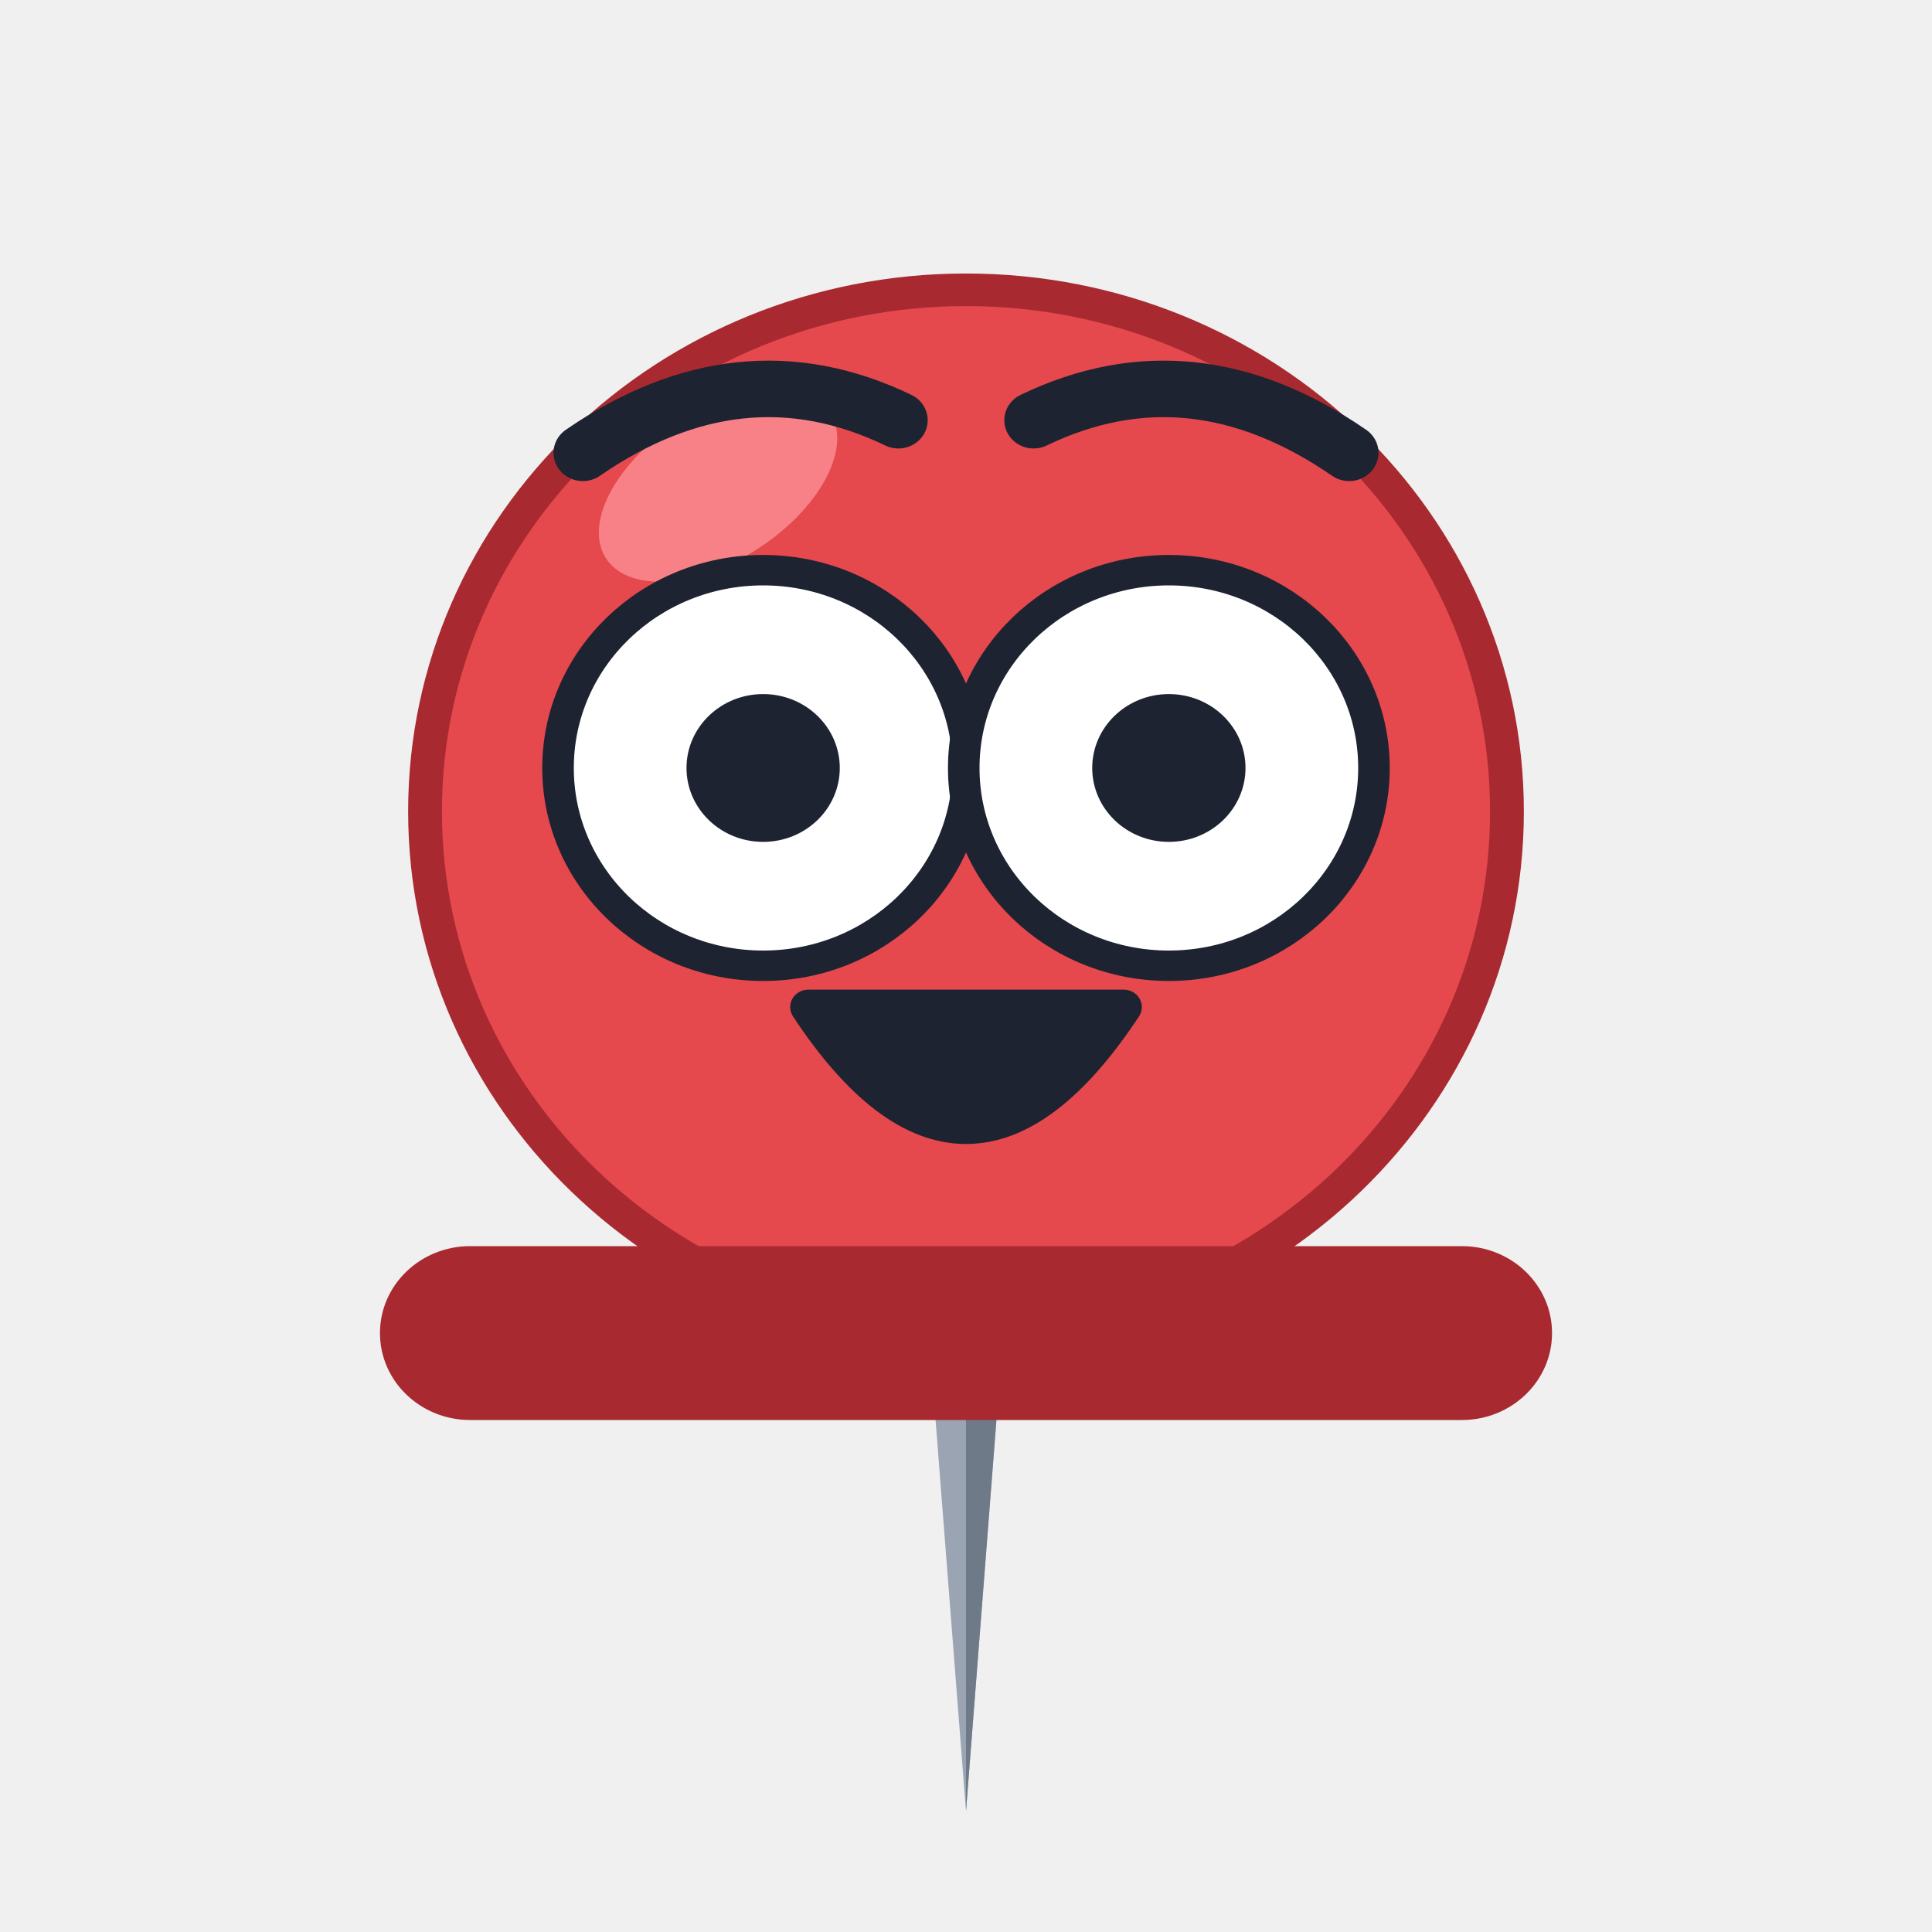
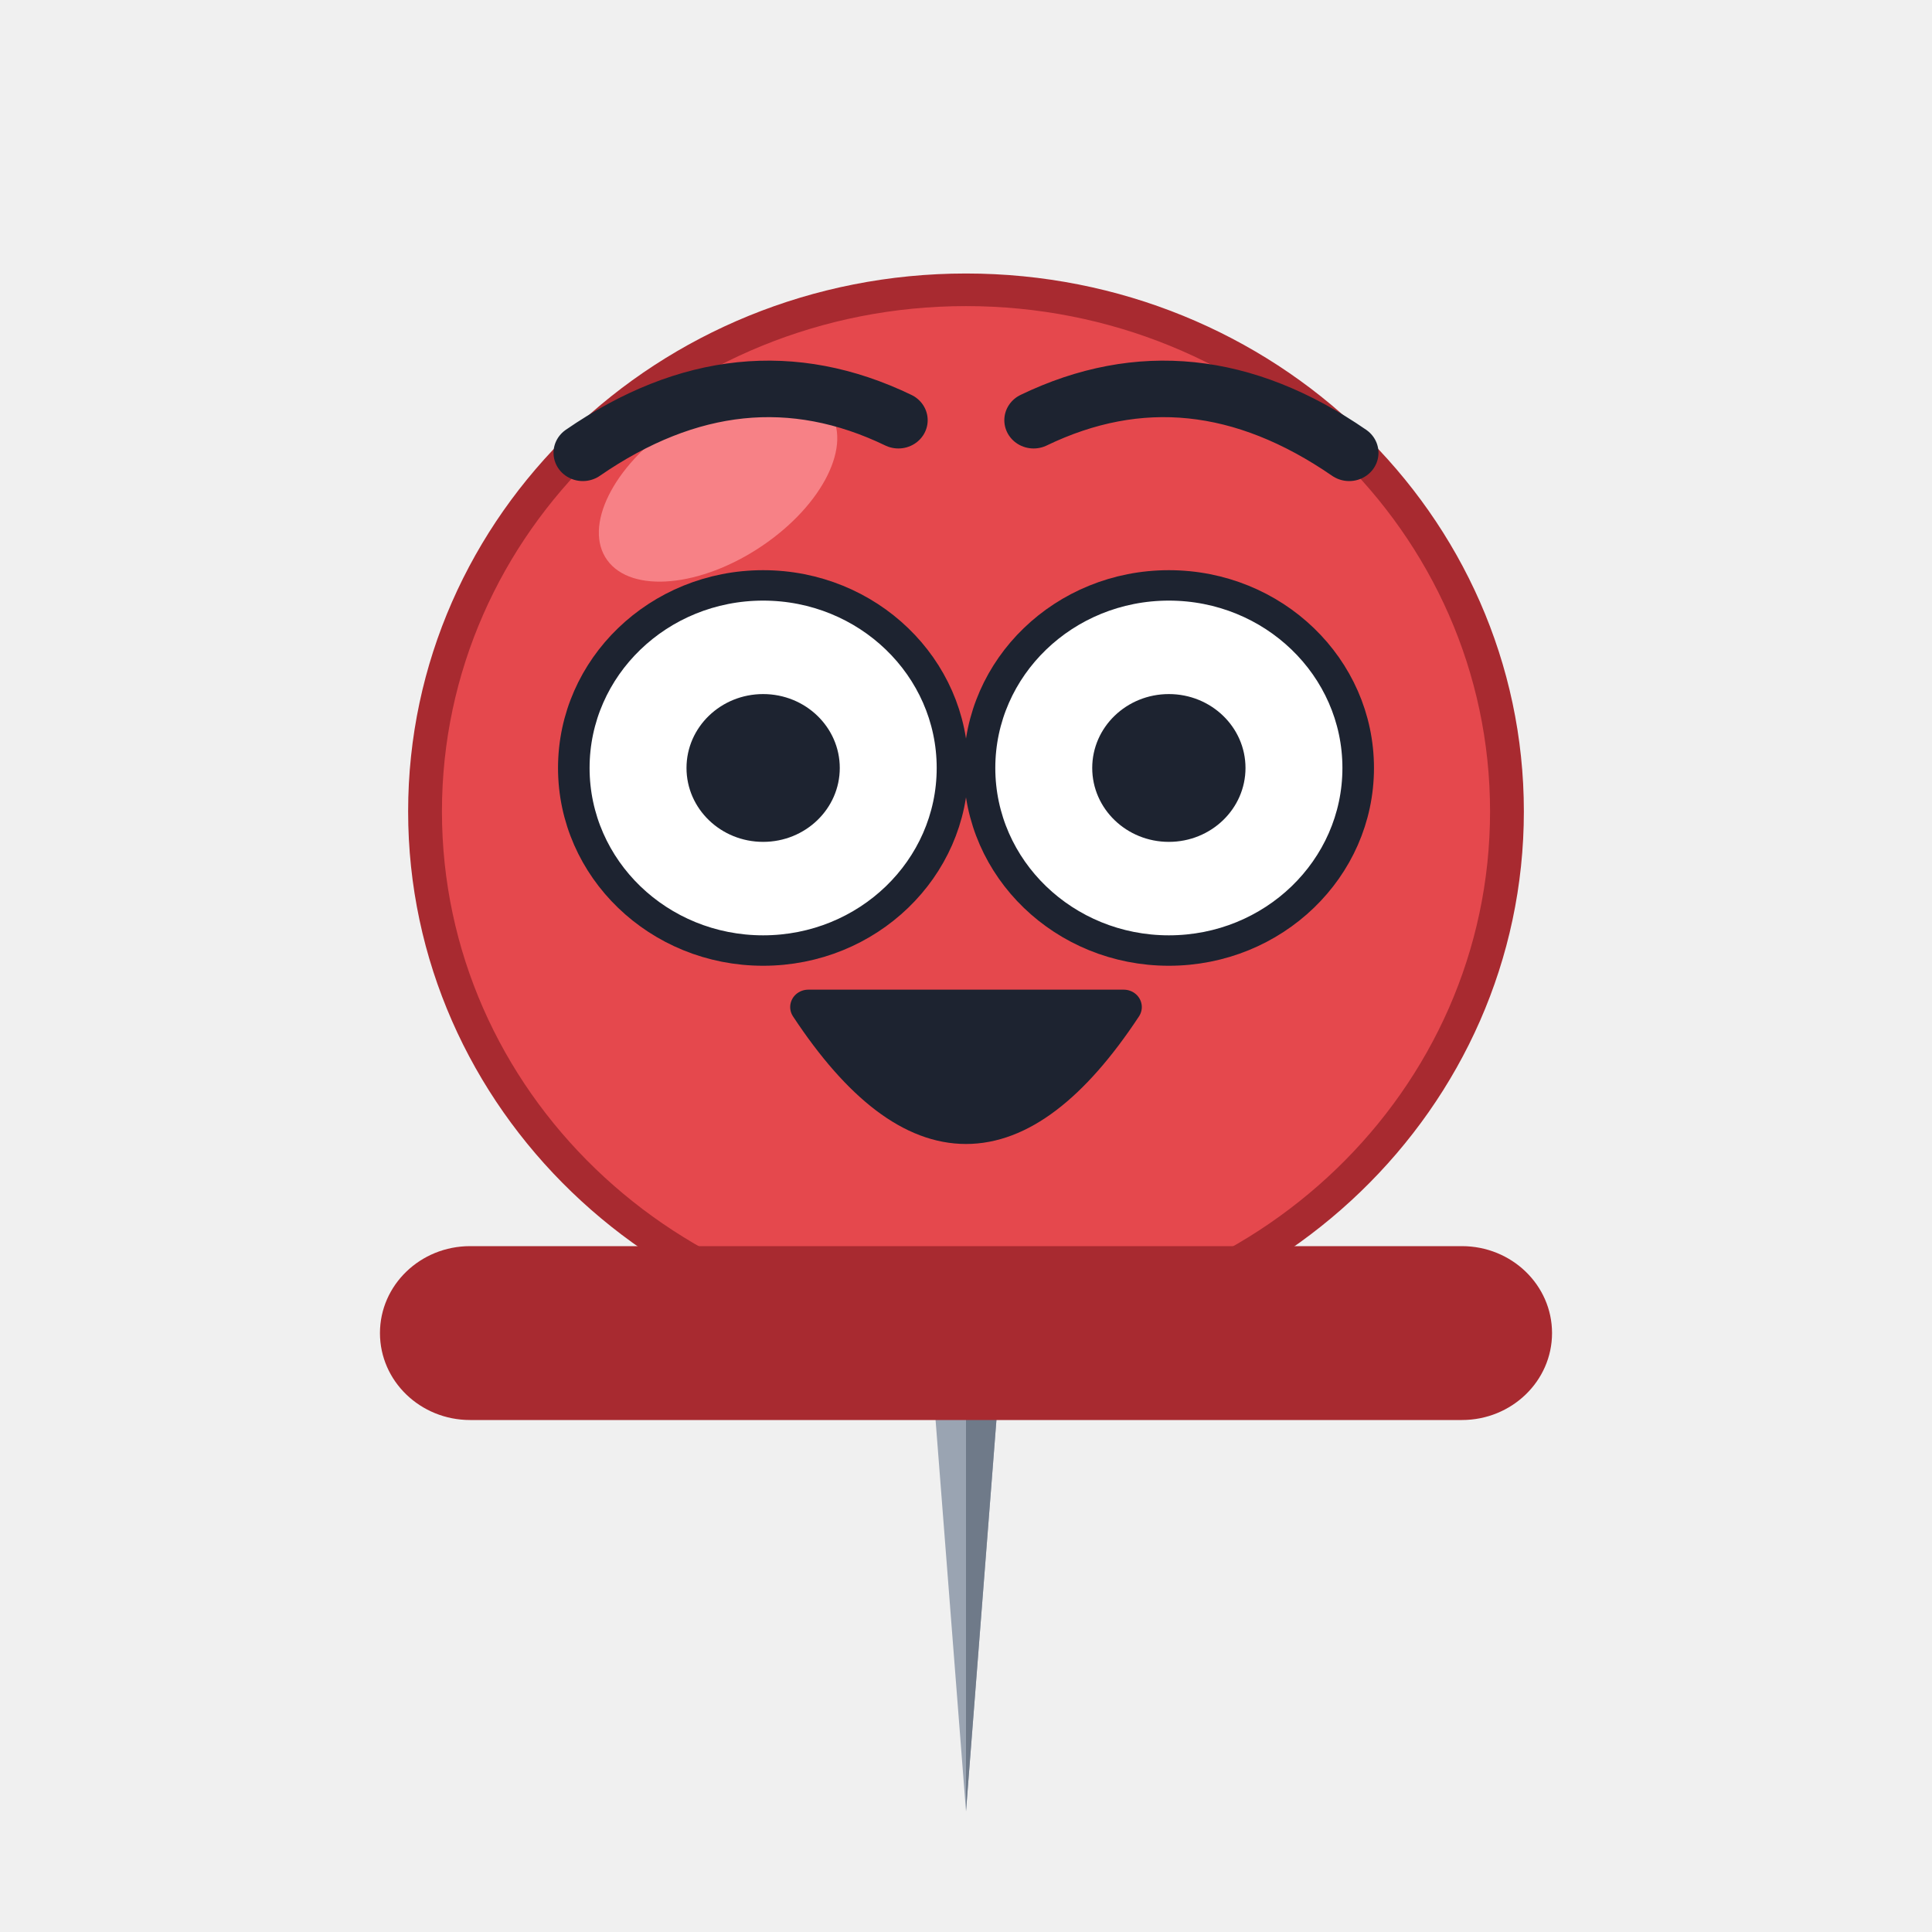
<svg xmlns="http://www.w3.org/2000/svg" width="96" height="96" viewBox="0 0 96 96">
  <g transform="translate(0 0) rotate(0 48 90) translate(48 90) scale(1.12 1.08) translate(-48 -90)">
    <polygon points="46.5,70 49.5,70 48,90" fill="#9aa4b2" />
    <polygon points="48,70 49.5,70 48,90" fill="#6f7a89" />
    <circle cx="48" cy="44" r="24" fill="#e5484d" stroke="#a82a30" stroke-width="1.5" />
    <ellipse cx="37" cy="29" rx="6" ry="3.4" transform="rotate(-35 37 29)" fill="#ff9a9e" opacity="0.7" />
    <rect x="22" y="64" width="52" height="8" rx="4" fill="#a82a30" />
    <clipPath id="eyeL">
-       <ellipse cx="39" cy="42" rx="9.1" ry="9.1" />
+       <ellipse cx="39" cy="42" rx="8.4" ry="8.4" />
    </clipPath>
-     <ellipse cx="39" cy="42" rx="9.1" ry="9.1" fill="#ffffff" stroke="#1d2330" stroke-width="1.4" />
+     <ellipse cx="39" cy="42" rx="8.4" ry="8.4" fill="#ffffff" stroke="#1d2330" stroke-width="1.4" />
    <circle cx="39" cy="42" r="3.4" fill="#1d2330" clip-path="url(#eyeL)" />
    <clipPath id="eyeR">
-       <ellipse cx="57" cy="42" rx="9.1" ry="9.1" />
+       <ellipse cx="57" cy="42" rx="8.4" ry="8.4" />
    </clipPath>
-     <ellipse cx="57" cy="42" rx="9.1" ry="9.1" fill="#ffffff" stroke="#1d2330" stroke-width="1.4" />
+     <ellipse cx="57" cy="42" rx="8.4" ry="8.4" fill="#ffffff" stroke="#1d2330" stroke-width="1.4" />
    <circle cx="57" cy="42" r="3.4" fill="#1d2330" clip-path="url(#eyeR)" />
    <path d="M31 27.5 Q38 22.5 45 26" fill="none" stroke="#1d2330" stroke-width="2.6" stroke-linecap="round" />
    <path d="M51 26 Q58 22.5 65 27.5" fill="none" stroke="#1d2330" stroke-width="2.6" stroke-linecap="round" />
    <path d="M41 53 Q48 64 55 53 Z" fill="#1d2330" stroke="#1d2330" stroke-width="1.6" stroke-linejoin="round" />
  </g>
</svg>
